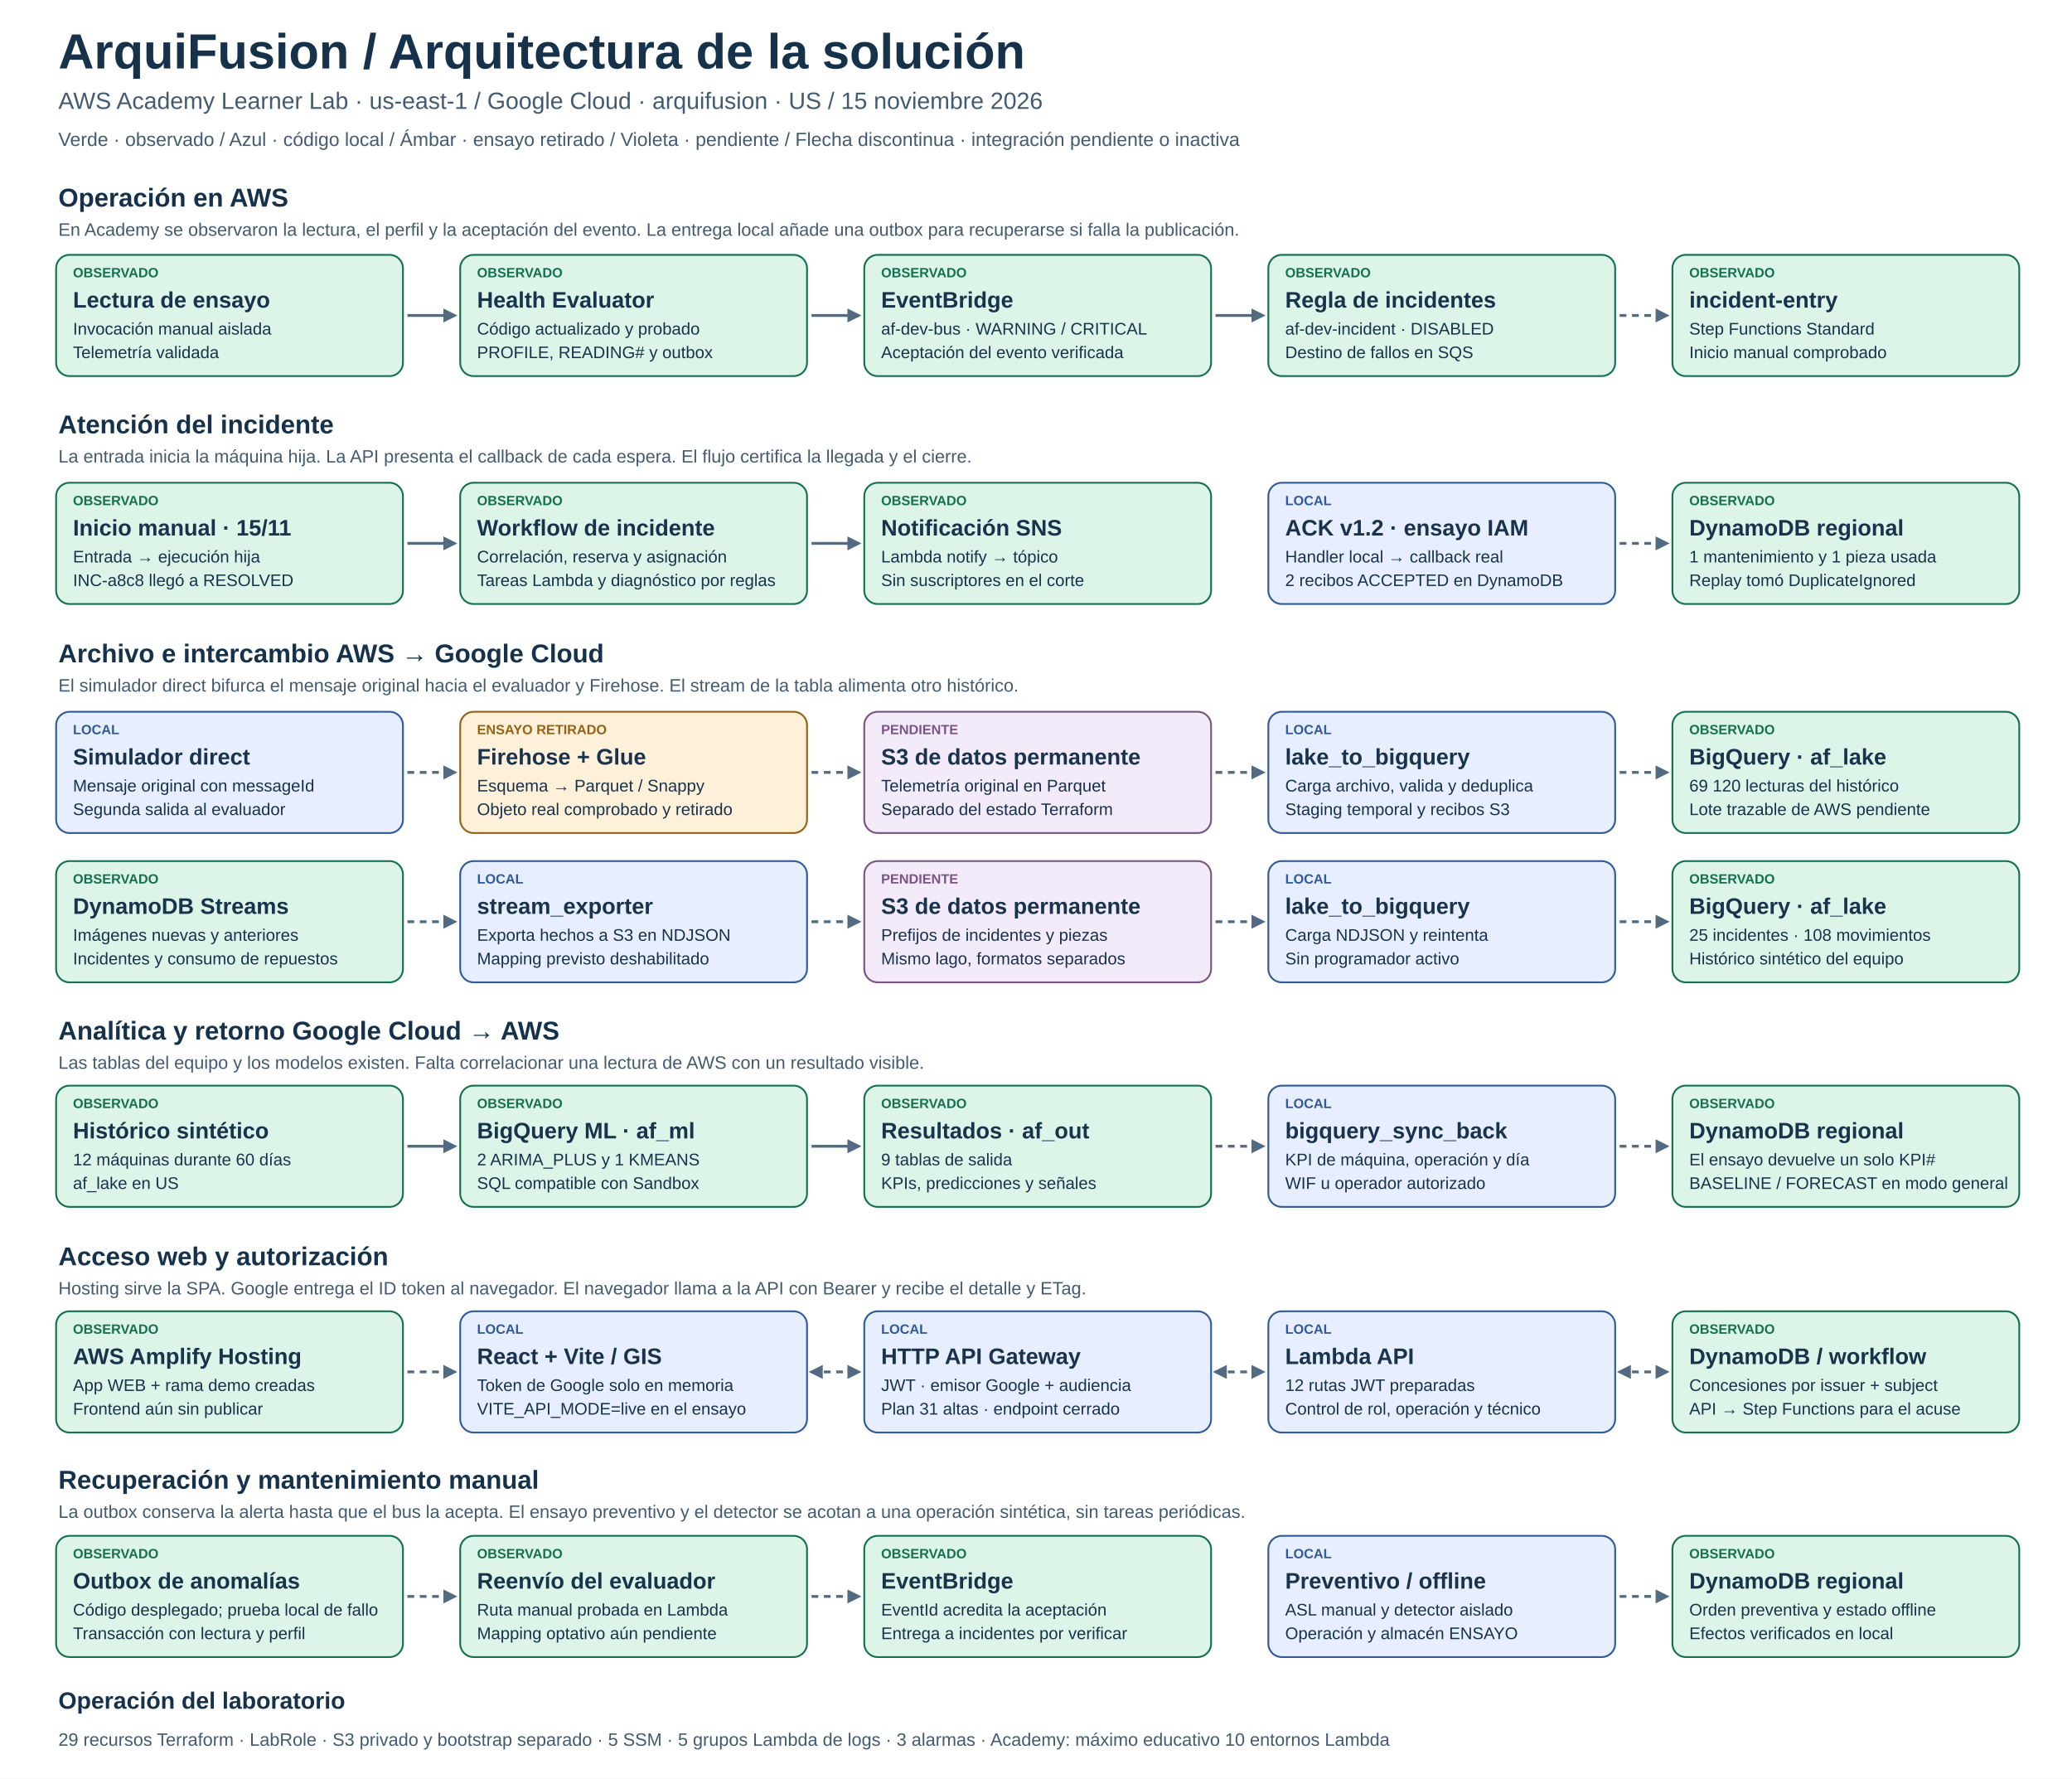
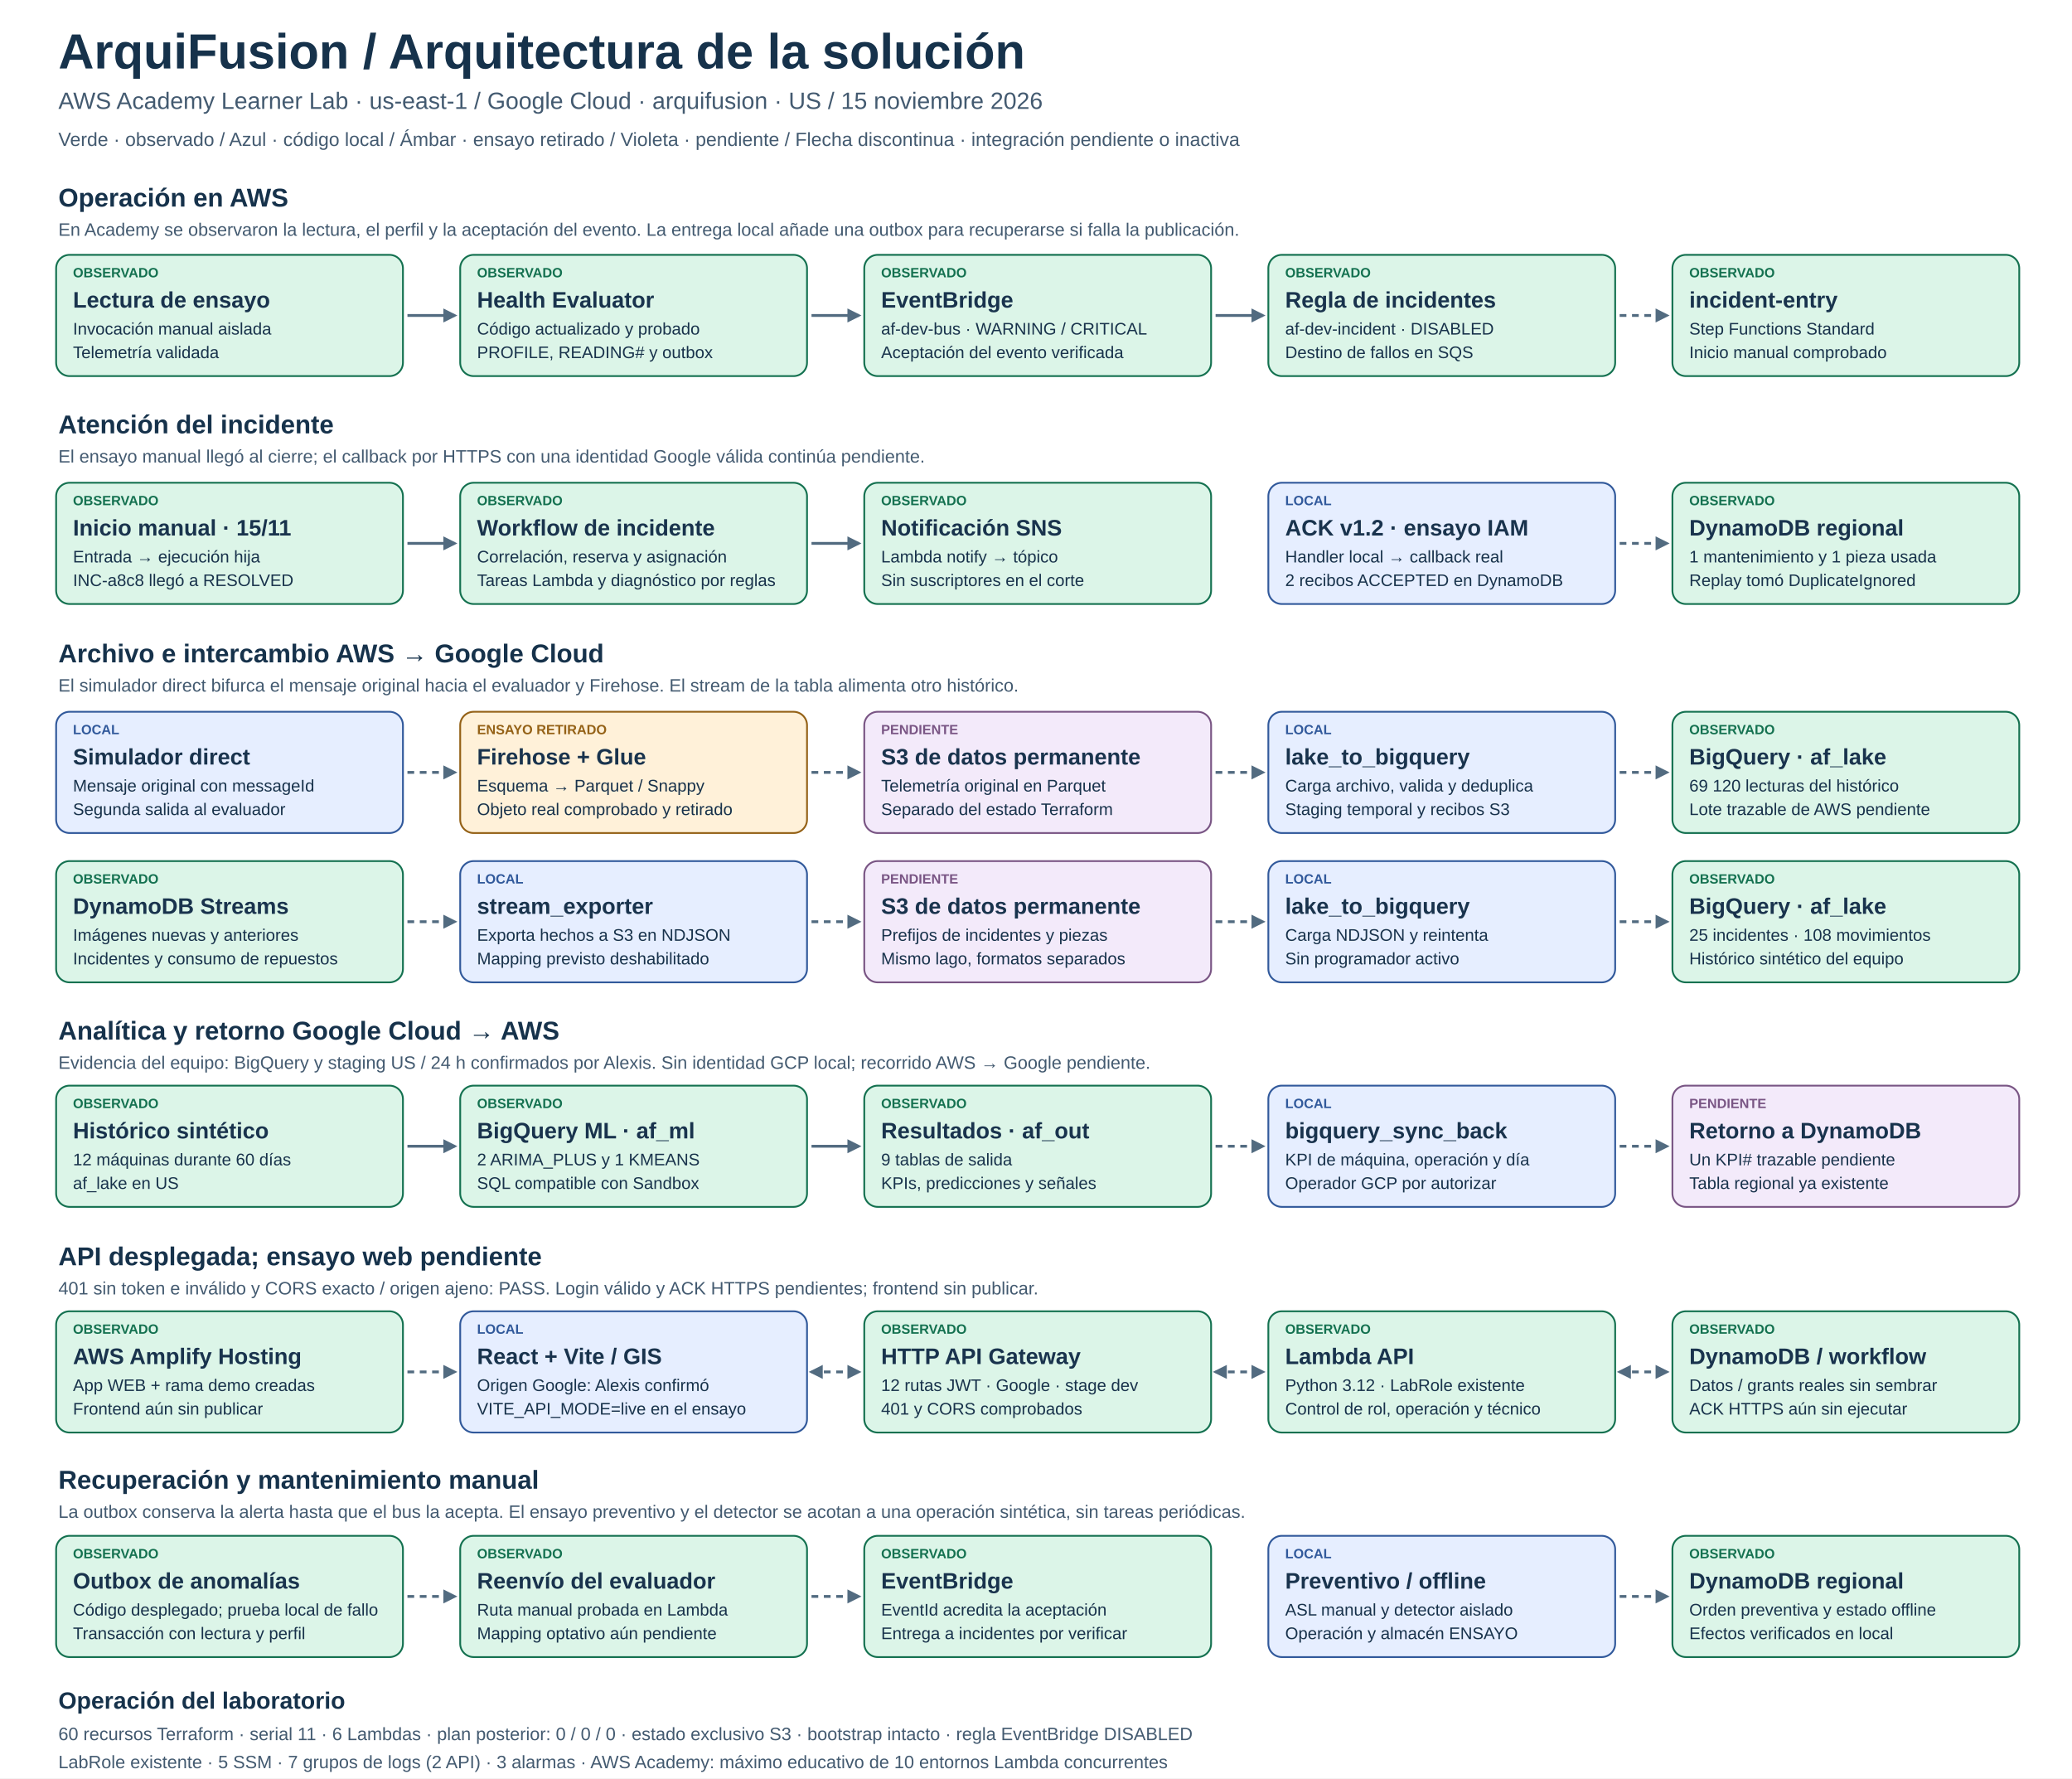
<svg xmlns="http://www.w3.org/2000/svg" width="1846" height="1584" viewBox="0 0 1846 1584" role="img" aria-labelledby="title">
  <defs>
    <marker id="arr" viewBox="0 0 10 10" refX="8" refY="5" markerWidth="5" markerHeight="5" orient="auto-start-reverse">
      <path d="M0 0L10 5L0 10Z" fill="#526b80" />
    </marker>
  </defs>
  <rect width="100%" height="100%" fill="white" />
  <text x="52" y="61" font-family="Segoe UI,Arial,sans-serif" font-weight="700" font-size="44" fill="#16324b">ArquiFusion   /   Arquitectura de la solución</text>
  <text x="52" y="97" font-family="Segoe UI,Arial,sans-serif" font-weight="400" font-size="21" fill="#435a70">AWS Academy Learner Lab · us-east-1     /     Google Cloud · arquifusion · US     /     15 noviembre 2026</text>
  <text x="52" y="130" font-family="Segoe UI,Arial,sans-serif" font-weight="400" font-size="17" fill="#435a70">Verde · observado     /     Azul · código local     /     Ámbar · ensayo retirado     /     Violeta · pendiente     /     Flecha discontinua · integración pendiente o inactiva</text>
  <text x="52" y="184" font-family="Segoe UI,Arial,sans-serif" font-weight="700" font-size="23" fill="#16324b">Operación en AWS</text>
  <text x="52" y="210" font-family="Segoe UI,Arial,sans-serif" font-weight="400" font-size="16" fill="#435a70">En Academy se observaron la lectura, el perfil y la aceptación del evento. La entrega local añade una outbox para recuperarse si falla la publicación.</text>
  <rect x="50" y="227" width="309" height="108" rx="12" fill="#dcf5e8" stroke="#147150" stroke-width="1.6" />
  <text x="65" y="247" font-family="Segoe UI,Arial,sans-serif" font-weight="700" font-size="12" fill="#147150">OBSERVADO</text>
  <text x="65" y="274" font-family="Segoe UI,Arial,sans-serif" font-weight="700" font-size="20" fill="#19334d">Lectura de ensayo</text>
  <text x="65" y="298" font-family="Segoe UI,Arial,sans-serif" font-weight="400" font-size="15" fill="#18324b">Invocación manual aislada</text>
  <text x="65" y="319" font-family="Segoe UI,Arial,sans-serif" font-weight="400" font-size="15" fill="#18324b">Telemetría validada</text>
  <rect x="410" y="227" width="309" height="108" rx="12" fill="#dcf5e8" stroke="#147150" stroke-width="1.6" />
  <text x="425" y="247" font-family="Segoe UI,Arial,sans-serif" font-weight="700" font-size="12" fill="#147150">OBSERVADO</text>
  <text x="425" y="274" font-family="Segoe UI,Arial,sans-serif" font-weight="700" font-size="20" fill="#19334d">Health Evaluator</text>
  <text x="425" y="298" font-family="Segoe UI,Arial,sans-serif" font-weight="400" font-size="15" fill="#18324b">Código actualizado y probado</text>
  <text x="425" y="319" font-family="Segoe UI,Arial,sans-serif" font-weight="400" font-size="15" fill="#18324b">PROFILE, READING# y outbox</text>
  <rect x="770" y="227" width="309" height="108" rx="12" fill="#dcf5e8" stroke="#147150" stroke-width="1.6" />
  <text x="785" y="247" font-family="Segoe UI,Arial,sans-serif" font-weight="700" font-size="12" fill="#147150">OBSERVADO</text>
  <text x="785" y="274" font-family="Segoe UI,Arial,sans-serif" font-weight="700" font-size="20" fill="#19334d">EventBridge</text>
  <text x="785" y="298" font-family="Segoe UI,Arial,sans-serif" font-weight="400" font-size="15" fill="#18324b">af-dev-bus · WARNING / CRITICAL</text>
  <text x="785" y="319" font-family="Segoe UI,Arial,sans-serif" font-weight="400" font-size="15" fill="#18324b">Aceptación del evento verificada</text>
  <rect x="1130" y="227" width="309" height="108" rx="12" fill="#dcf5e8" stroke="#147150" stroke-width="1.6" />
  <text x="1145" y="247" font-family="Segoe UI,Arial,sans-serif" font-weight="700" font-size="12" fill="#147150">OBSERVADO</text>
  <text x="1145" y="274" font-family="Segoe UI,Arial,sans-serif" font-weight="700" font-size="20" fill="#19334d">Regla de incidentes</text>
  <text x="1145" y="298" font-family="Segoe UI,Arial,sans-serif" font-weight="400" font-size="15" fill="#18324b">af-dev-incident · DISABLED</text>
  <text x="1145" y="319" font-family="Segoe UI,Arial,sans-serif" font-weight="400" font-size="15" fill="#18324b">Destino de fallos en SQS</text>
  <rect x="1490" y="227" width="309" height="108" rx="12" fill="#dcf5e8" stroke="#147150" stroke-width="1.6" />
  <text x="1505" y="247" font-family="Segoe UI,Arial,sans-serif" font-weight="700" font-size="12" fill="#147150">OBSERVADO</text>
  <text x="1505" y="274" font-family="Segoe UI,Arial,sans-serif" font-weight="700" font-size="20" fill="#19334d">incident-entry</text>
  <text x="1505" y="298" font-family="Segoe UI,Arial,sans-serif" font-weight="400" font-size="15" fill="#18324b">Step Functions Standard</text>
  <text x="1505" y="319" font-family="Segoe UI,Arial,sans-serif" font-weight="400" font-size="15" fill="#18324b">Inicio manual comprobado</text>
  <path d="M363 281 H405" fill="none" stroke="#526b80" stroke-width="2.5" marker-end="url(#arr)" />
  <path d="M723 281 H765" fill="none" stroke="#526b80" stroke-width="2.5" marker-end="url(#arr)" />
  <path d="M1083 281 H1125" fill="none" stroke="#526b80" stroke-width="2.5" marker-end="url(#arr)" />
  <path d="M1443 281 H1485" fill="none" stroke="#526b80" stroke-width="2.5" marker-end="url(#arr)" stroke-dasharray="6 5" />
  <text x="52" y="386" font-family="Segoe UI,Arial,sans-serif" font-weight="700" font-size="23" fill="#16324b">Atención del incidente</text>
-   <text x="52" y="412" font-family="Segoe UI,Arial,sans-serif" font-weight="400" font-size="16" fill="#435a70">La entrada inicia la máquina hija. La API presenta el callback de cada espera. El flujo certifica la llegada y el cierre.</text>
+   <text x="52" y="412" font-family="Segoe UI,Arial,sans-serif" font-weight="400" font-size="16" fill="#435a70">El ensayo manual llegó al cierre; el callback por HTTPS con una identidad Google válida continúa pendiente.</text>
  <rect x="50" y="430" width="309" height="108" rx="12" fill="#dcf5e8" stroke="#147150" stroke-width="1.6" />
  <text x="65" y="450" font-family="Segoe UI,Arial,sans-serif" font-weight="700" font-size="12" fill="#147150">OBSERVADO</text>
  <text x="65" y="477" font-family="Segoe UI,Arial,sans-serif" font-weight="700" font-size="20" fill="#19334d">Inicio manual · 15/11</text>
  <text x="65" y="501" font-family="Segoe UI,Arial,sans-serif" font-weight="400" font-size="15" fill="#18324b">Entrada → ejecución hija</text>
  <text x="65" y="522" font-family="Segoe UI,Arial,sans-serif" font-weight="400" font-size="15" fill="#18324b">INC-a8c8 llegó a RESOLVED</text>
  <rect x="410" y="430" width="309" height="108" rx="12" fill="#dcf5e8" stroke="#147150" stroke-width="1.6" />
  <text x="425" y="450" font-family="Segoe UI,Arial,sans-serif" font-weight="700" font-size="12" fill="#147150">OBSERVADO</text>
  <text x="425" y="477" font-family="Segoe UI,Arial,sans-serif" font-weight="700" font-size="20" fill="#19334d">Workflow de incidente</text>
  <text x="425" y="501" font-family="Segoe UI,Arial,sans-serif" font-weight="400" font-size="15" fill="#18324b">Correlación, reserva y asignación</text>
  <text x="425" y="522" font-family="Segoe UI,Arial,sans-serif" font-weight="400" font-size="15" fill="#18324b">Tareas Lambda y diagnóstico por reglas</text>
  <rect x="770" y="430" width="309" height="108" rx="12" fill="#dcf5e8" stroke="#147150" stroke-width="1.6" />
  <text x="785" y="450" font-family="Segoe UI,Arial,sans-serif" font-weight="700" font-size="12" fill="#147150">OBSERVADO</text>
  <text x="785" y="477" font-family="Segoe UI,Arial,sans-serif" font-weight="700" font-size="20" fill="#19334d">Notificación SNS</text>
  <text x="785" y="501" font-family="Segoe UI,Arial,sans-serif" font-weight="400" font-size="15" fill="#18324b">Lambda notify → tópico</text>
  <text x="785" y="522" font-family="Segoe UI,Arial,sans-serif" font-weight="400" font-size="15" fill="#18324b">Sin suscriptores en el corte</text>
  <rect x="1130" y="430" width="309" height="108" rx="12" fill="#e6eeff" stroke="#31599b" stroke-width="1.6" />
  <text x="1145" y="450" font-family="Segoe UI,Arial,sans-serif" font-weight="700" font-size="12" fill="#31599b">LOCAL</text>
  <text x="1145" y="477" font-family="Segoe UI,Arial,sans-serif" font-weight="700" font-size="20" fill="#19334d">ACK v1.2 · ensayo IAM</text>
  <text x="1145" y="501" font-family="Segoe UI,Arial,sans-serif" font-weight="400" font-size="15" fill="#18324b">Handler local → callback real</text>
  <text x="1145" y="522" font-family="Segoe UI,Arial,sans-serif" font-weight="400" font-size="15" fill="#18324b">2 recibos ACCEPTED en DynamoDB</text>
  <rect x="1490" y="430" width="309" height="108" rx="12" fill="#dcf5e8" stroke="#147150" stroke-width="1.6" />
  <text x="1505" y="450" font-family="Segoe UI,Arial,sans-serif" font-weight="700" font-size="12" fill="#147150">OBSERVADO</text>
  <text x="1505" y="477" font-family="Segoe UI,Arial,sans-serif" font-weight="700" font-size="20" fill="#19334d">DynamoDB regional</text>
  <text x="1505" y="501" font-family="Segoe UI,Arial,sans-serif" font-weight="400" font-size="15" fill="#18324b">1 mantenimiento y 1 pieza usada</text>
  <text x="1505" y="522" font-family="Segoe UI,Arial,sans-serif" font-weight="400" font-size="15" fill="#18324b">Replay tomó DuplicateIgnored</text>
  <path d="M363 484 H405" fill="none" stroke="#526b80" stroke-width="2.5" marker-end="url(#arr)" />
  <path d="M723 484 H765" fill="none" stroke="#526b80" stroke-width="2.5" marker-end="url(#arr)" />
  <path d="M1443 484 H1485" fill="none" stroke="#526b80" stroke-width="2.5" marker-end="url(#arr)" stroke-dasharray="6 5" />
  <text x="52" y="590" font-family="Segoe UI,Arial,sans-serif" font-weight="700" font-size="23" fill="#16324b">Archivo e intercambio AWS → Google Cloud</text>
  <text x="52" y="616" font-family="Segoe UI,Arial,sans-serif" font-weight="400" font-size="16" fill="#435a70">El simulador direct bifurca el mensaje original hacia el evaluador y Firehose. El stream de la tabla alimenta otro histórico.</text>
  <rect x="50" y="634" width="309" height="108" rx="12" fill="#e6eeff" stroke="#31599b" stroke-width="1.6" />
  <text x="65" y="654" font-family="Segoe UI,Arial,sans-serif" font-weight="700" font-size="12" fill="#31599b">LOCAL</text>
  <text x="65" y="681" font-family="Segoe UI,Arial,sans-serif" font-weight="700" font-size="20" fill="#19334d">Simulador direct</text>
  <text x="65" y="705" font-family="Segoe UI,Arial,sans-serif" font-weight="400" font-size="15" fill="#18324b">Mensaje original con messageId</text>
  <text x="65" y="726" font-family="Segoe UI,Arial,sans-serif" font-weight="400" font-size="15" fill="#18324b">Segunda salida al evaluador</text>
  <rect x="410" y="634" width="309" height="108" rx="12" fill="#fff1d9" stroke="#946116" stroke-width="1.6" />
  <text x="425" y="654" font-family="Segoe UI,Arial,sans-serif" font-weight="700" font-size="12" fill="#946116">ENSAYO RETIRADO</text>
  <text x="425" y="681" font-family="Segoe UI,Arial,sans-serif" font-weight="700" font-size="20" fill="#19334d">Firehose + Glue</text>
  <text x="425" y="705" font-family="Segoe UI,Arial,sans-serif" font-weight="400" font-size="15" fill="#18324b">Esquema → Parquet / Snappy</text>
  <text x="425" y="726" font-family="Segoe UI,Arial,sans-serif" font-weight="400" font-size="15" fill="#18324b">Objeto real comprobado y retirado</text>
  <rect x="770" y="634" width="309" height="108" rx="12" fill="#f3eafa" stroke="#795584" stroke-width="1.6" />
  <text x="785" y="654" font-family="Segoe UI,Arial,sans-serif" font-weight="700" font-size="12" fill="#795584">PENDIENTE</text>
  <text x="785" y="681" font-family="Segoe UI,Arial,sans-serif" font-weight="700" font-size="20" fill="#19334d">S3 de datos permanente</text>
  <text x="785" y="705" font-family="Segoe UI,Arial,sans-serif" font-weight="400" font-size="15" fill="#18324b">Telemetría original en Parquet</text>
  <text x="785" y="726" font-family="Segoe UI,Arial,sans-serif" font-weight="400" font-size="15" fill="#18324b">Separado del estado Terraform</text>
  <rect x="1130" y="634" width="309" height="108" rx="12" fill="#e6eeff" stroke="#31599b" stroke-width="1.6" />
  <text x="1145" y="654" font-family="Segoe UI,Arial,sans-serif" font-weight="700" font-size="12" fill="#31599b">LOCAL</text>
  <text x="1145" y="681" font-family="Segoe UI,Arial,sans-serif" font-weight="700" font-size="20" fill="#19334d">lake_to_bigquery</text>
  <text x="1145" y="705" font-family="Segoe UI,Arial,sans-serif" font-weight="400" font-size="15" fill="#18324b">Carga archivo, valida y deduplica</text>
  <text x="1145" y="726" font-family="Segoe UI,Arial,sans-serif" font-weight="400" font-size="15" fill="#18324b">Staging temporal y recibos S3</text>
  <rect x="1490" y="634" width="309" height="108" rx="12" fill="#dcf5e8" stroke="#147150" stroke-width="1.6" />
  <text x="1505" y="654" font-family="Segoe UI,Arial,sans-serif" font-weight="700" font-size="12" fill="#147150">OBSERVADO</text>
  <text x="1505" y="681" font-family="Segoe UI,Arial,sans-serif" font-weight="700" font-size="20" fill="#19334d">BigQuery · af_lake</text>
  <text x="1505" y="705" font-family="Segoe UI,Arial,sans-serif" font-weight="400" font-size="15" fill="#18324b">69 120 lecturas del histórico</text>
  <text x="1505" y="726" font-family="Segoe UI,Arial,sans-serif" font-weight="400" font-size="15" fill="#18324b">Lote trazable de AWS pendiente</text>
  <path d="M363 688 H405" fill="none" stroke="#526b80" stroke-width="2.5" marker-end="url(#arr)" stroke-dasharray="6 5" />
  <path d="M723 688 H765" fill="none" stroke="#526b80" stroke-width="2.5" marker-end="url(#arr)" stroke-dasharray="6 5" />
  <path d="M1083 688 H1125" fill="none" stroke="#526b80" stroke-width="2.5" marker-end="url(#arr)" stroke-dasharray="6 5" />
  <path d="M1443 688 H1485" fill="none" stroke="#526b80" stroke-width="2.5" marker-end="url(#arr)" stroke-dasharray="6 5" />
  <rect x="50" y="767" width="309" height="108" rx="12" fill="#dcf5e8" stroke="#147150" stroke-width="1.6" />
  <text x="65" y="787" font-family="Segoe UI,Arial,sans-serif" font-weight="700" font-size="12" fill="#147150">OBSERVADO</text>
  <text x="65" y="814" font-family="Segoe UI,Arial,sans-serif" font-weight="700" font-size="20" fill="#19334d">DynamoDB Streams</text>
  <text x="65" y="838" font-family="Segoe UI,Arial,sans-serif" font-weight="400" font-size="15" fill="#18324b">Imágenes nuevas y anteriores</text>
  <text x="65" y="859" font-family="Segoe UI,Arial,sans-serif" font-weight="400" font-size="15" fill="#18324b">Incidentes y consumo de repuestos</text>
  <rect x="410" y="767" width="309" height="108" rx="12" fill="#e6eeff" stroke="#31599b" stroke-width="1.6" />
  <text x="425" y="787" font-family="Segoe UI,Arial,sans-serif" font-weight="700" font-size="12" fill="#31599b">LOCAL</text>
  <text x="425" y="814" font-family="Segoe UI,Arial,sans-serif" font-weight="700" font-size="20" fill="#19334d">stream_exporter</text>
  <text x="425" y="838" font-family="Segoe UI,Arial,sans-serif" font-weight="400" font-size="15" fill="#18324b">Exporta hechos a S3 en NDJSON</text>
  <text x="425" y="859" font-family="Segoe UI,Arial,sans-serif" font-weight="400" font-size="15" fill="#18324b">Mapping previsto deshabilitado</text>
  <rect x="770" y="767" width="309" height="108" rx="12" fill="#f3eafa" stroke="#795584" stroke-width="1.6" />
  <text x="785" y="787" font-family="Segoe UI,Arial,sans-serif" font-weight="700" font-size="12" fill="#795584">PENDIENTE</text>
  <text x="785" y="814" font-family="Segoe UI,Arial,sans-serif" font-weight="700" font-size="20" fill="#19334d">S3 de datos permanente</text>
  <text x="785" y="838" font-family="Segoe UI,Arial,sans-serif" font-weight="400" font-size="15" fill="#18324b">Prefijos de incidentes y piezas</text>
  <text x="785" y="859" font-family="Segoe UI,Arial,sans-serif" font-weight="400" font-size="15" fill="#18324b">Mismo lago, formatos separados</text>
  <rect x="1130" y="767" width="309" height="108" rx="12" fill="#e6eeff" stroke="#31599b" stroke-width="1.6" />
  <text x="1145" y="787" font-family="Segoe UI,Arial,sans-serif" font-weight="700" font-size="12" fill="#31599b">LOCAL</text>
  <text x="1145" y="814" font-family="Segoe UI,Arial,sans-serif" font-weight="700" font-size="20" fill="#19334d">lake_to_bigquery</text>
  <text x="1145" y="838" font-family="Segoe UI,Arial,sans-serif" font-weight="400" font-size="15" fill="#18324b">Carga NDJSON y reintenta</text>
  <text x="1145" y="859" font-family="Segoe UI,Arial,sans-serif" font-weight="400" font-size="15" fill="#18324b">Sin programador activo</text>
  <rect x="1490" y="767" width="309" height="108" rx="12" fill="#dcf5e8" stroke="#147150" stroke-width="1.6" />
  <text x="1505" y="787" font-family="Segoe UI,Arial,sans-serif" font-weight="700" font-size="12" fill="#147150">OBSERVADO</text>
  <text x="1505" y="814" font-family="Segoe UI,Arial,sans-serif" font-weight="700" font-size="20" fill="#19334d">BigQuery · af_lake</text>
  <text x="1505" y="838" font-family="Segoe UI,Arial,sans-serif" font-weight="400" font-size="15" fill="#18324b">25 incidentes · 108 movimientos</text>
  <text x="1505" y="859" font-family="Segoe UI,Arial,sans-serif" font-weight="400" font-size="15" fill="#18324b">Histórico sintético del equipo</text>
  <path d="M363 821 H405" fill="none" stroke="#526b80" stroke-width="2.5" marker-end="url(#arr)" stroke-dasharray="6 5" />
  <path d="M723 821 H765" fill="none" stroke="#526b80" stroke-width="2.5" marker-end="url(#arr)" stroke-dasharray="6 5" />
  <path d="M1083 821 H1125" fill="none" stroke="#526b80" stroke-width="2.5" marker-end="url(#arr)" stroke-dasharray="6 5" />
  <path d="M1443 821 H1485" fill="none" stroke="#526b80" stroke-width="2.5" marker-end="url(#arr)" stroke-dasharray="6 5" />
  <text x="52" y="926" font-family="Segoe UI,Arial,sans-serif" font-weight="700" font-size="23" fill="#16324b">Analítica y retorno Google Cloud → AWS</text>
-   <text x="52" y="952" font-family="Segoe UI,Arial,sans-serif" font-weight="400" font-size="16" fill="#435a70">Las tablas del equipo y los modelos existen. Falta correlacionar una lectura de AWS con un resultado visible.</text>
+   <text x="52" y="952" font-family="Segoe UI,Arial,sans-serif" font-weight="400" font-size="16" fill="#435a70">Evidencia del equipo: BigQuery y staging US / 24 h confirmados por Alexis. Sin identidad GCP local; recorrido AWS → Google pendiente.</text>
  <rect x="50" y="967" width="309" height="108" rx="12" fill="#dcf5e8" stroke="#147150" stroke-width="1.6" />
  <text x="65" y="987" font-family="Segoe UI,Arial,sans-serif" font-weight="700" font-size="12" fill="#147150">OBSERVADO</text>
  <text x="65" y="1014" font-family="Segoe UI,Arial,sans-serif" font-weight="700" font-size="20" fill="#19334d">Histórico sintético</text>
  <text x="65" y="1038" font-family="Segoe UI,Arial,sans-serif" font-weight="400" font-size="15" fill="#18324b">12 máquinas durante 60 días</text>
  <text x="65" y="1059" font-family="Segoe UI,Arial,sans-serif" font-weight="400" font-size="15" fill="#18324b">af_lake en US</text>
  <rect x="410" y="967" width="309" height="108" rx="12" fill="#dcf5e8" stroke="#147150" stroke-width="1.6" />
  <text x="425" y="987" font-family="Segoe UI,Arial,sans-serif" font-weight="700" font-size="12" fill="#147150">OBSERVADO</text>
  <text x="425" y="1014" font-family="Segoe UI,Arial,sans-serif" font-weight="700" font-size="20" fill="#19334d">BigQuery ML · af_ml</text>
  <text x="425" y="1038" font-family="Segoe UI,Arial,sans-serif" font-weight="400" font-size="15" fill="#18324b">2 ARIMA_PLUS y 1 KMEANS</text>
  <text x="425" y="1059" font-family="Segoe UI,Arial,sans-serif" font-weight="400" font-size="15" fill="#18324b">SQL compatible con Sandbox</text>
  <rect x="770" y="967" width="309" height="108" rx="12" fill="#dcf5e8" stroke="#147150" stroke-width="1.6" />
  <text x="785" y="987" font-family="Segoe UI,Arial,sans-serif" font-weight="700" font-size="12" fill="#147150">OBSERVADO</text>
  <text x="785" y="1014" font-family="Segoe UI,Arial,sans-serif" font-weight="700" font-size="20" fill="#19334d">Resultados · af_out</text>
  <text x="785" y="1038" font-family="Segoe UI,Arial,sans-serif" font-weight="400" font-size="15" fill="#18324b">9 tablas de salida</text>
  <text x="785" y="1059" font-family="Segoe UI,Arial,sans-serif" font-weight="400" font-size="15" fill="#18324b">KPIs, predicciones y señales</text>
  <rect x="1130" y="967" width="309" height="108" rx="12" fill="#e6eeff" stroke="#31599b" stroke-width="1.6" />
  <text x="1145" y="987" font-family="Segoe UI,Arial,sans-serif" font-weight="700" font-size="12" fill="#31599b">LOCAL</text>
  <text x="1145" y="1014" font-family="Segoe UI,Arial,sans-serif" font-weight="700" font-size="20" fill="#19334d">bigquery_sync_back</text>
  <text x="1145" y="1038" font-family="Segoe UI,Arial,sans-serif" font-weight="400" font-size="15" fill="#18324b">KPI de máquina, operación y día</text>
-   <text x="1145" y="1059" font-family="Segoe UI,Arial,sans-serif" font-weight="400" font-size="15" fill="#18324b">WIF u operador autorizado</text>
-   <rect x="1490" y="967" width="309" height="108" rx="12" fill="#dcf5e8" stroke="#147150" stroke-width="1.6" />
-   <text x="1505" y="987" font-family="Segoe UI,Arial,sans-serif" font-weight="700" font-size="12" fill="#147150">OBSERVADO</text>
-   <text x="1505" y="1014" font-family="Segoe UI,Arial,sans-serif" font-weight="700" font-size="20" fill="#19334d">DynamoDB regional</text>
-   <text x="1505" y="1038" font-family="Segoe UI,Arial,sans-serif" font-weight="400" font-size="15" fill="#18324b">El ensayo devuelve un solo KPI#</text>
-   <text x="1505" y="1059" font-family="Segoe UI,Arial,sans-serif" font-weight="400" font-size="15" fill="#18324b">BASELINE / FORECAST en modo general</text>
+   <text x="1145" y="1059" font-family="Segoe UI,Arial,sans-serif" font-weight="400" font-size="15" fill="#18324b">Operador GCP por autorizar</text>
+   <rect x="1490" y="967" width="309" height="108" rx="12" fill="#f3eafa" stroke="#795584" stroke-width="1.6" />
+   <text x="1505" y="987" font-family="Segoe UI,Arial,sans-serif" font-weight="700" font-size="12" fill="#795584">PENDIENTE</text>
+   <text x="1505" y="1014" font-family="Segoe UI,Arial,sans-serif" font-weight="700" font-size="20" fill="#19334d">Retorno a DynamoDB</text>
+   <text x="1505" y="1038" font-family="Segoe UI,Arial,sans-serif" font-weight="400" font-size="15" fill="#18324b">Un KPI# trazable pendiente</text>
+   <text x="1505" y="1059" font-family="Segoe UI,Arial,sans-serif" font-weight="400" font-size="15" fill="#18324b">Tabla regional ya existente</text>
  <path d="M363 1021 H405" fill="none" stroke="#526b80" stroke-width="2.5" marker-end="url(#arr)" />
  <path d="M723 1021 H765" fill="none" stroke="#526b80" stroke-width="2.5" marker-end="url(#arr)" />
  <path d="M1083 1021 H1125" fill="none" stroke="#526b80" stroke-width="2.5" marker-end="url(#arr)" stroke-dasharray="6 5" />
  <path d="M1443 1021 H1485" fill="none" stroke="#526b80" stroke-width="2.5" marker-end="url(#arr)" stroke-dasharray="6 5" />
-   <text x="52" y="1127" font-family="Segoe UI,Arial,sans-serif" font-weight="700" font-size="23" fill="#16324b">Acceso web y autorización</text>
-   <text x="52" y="1153" font-family="Segoe UI,Arial,sans-serif" font-weight="400" font-size="16" fill="#435a70">Hosting sirve la SPA. Google entrega el ID token al navegador. El navegador llama a la API con Bearer y recibe el detalle y ETag.</text>
+   <text x="52" y="1127" font-family="Segoe UI,Arial,sans-serif" font-weight="700" font-size="23" fill="#16324b">API desplegada; ensayo web pendiente</text>
+   <text x="52" y="1153" font-family="Segoe UI,Arial,sans-serif" font-weight="400" font-size="16" fill="#435a70">401 sin token e inválido y CORS exacto / origen ajeno: PASS. Login válido y ACK HTTPS pendientes; frontend sin publicar.</text>
  <rect x="50" y="1168" width="309" height="108" rx="12" fill="#dcf5e8" stroke="#147150" stroke-width="1.6" />
  <text x="65" y="1188" font-family="Segoe UI,Arial,sans-serif" font-weight="700" font-size="12" fill="#147150">OBSERVADO</text>
  <text x="65" y="1215" font-family="Segoe UI,Arial,sans-serif" font-weight="700" font-size="20" fill="#19334d">AWS Amplify Hosting</text>
  <text x="65" y="1239" font-family="Segoe UI,Arial,sans-serif" font-weight="400" font-size="15" fill="#18324b">App WEB + rama demo creadas</text>
  <text x="65" y="1260" font-family="Segoe UI,Arial,sans-serif" font-weight="400" font-size="15" fill="#18324b">Frontend aún sin publicar</text>
  <rect x="410" y="1168" width="309" height="108" rx="12" fill="#e6eeff" stroke="#31599b" stroke-width="1.6" />
  <text x="425" y="1188" font-family="Segoe UI,Arial,sans-serif" font-weight="700" font-size="12" fill="#31599b">LOCAL</text>
  <text x="425" y="1215" font-family="Segoe UI,Arial,sans-serif" font-weight="700" font-size="20" fill="#19334d">React + Vite / GIS</text>
-   <text x="425" y="1239" font-family="Segoe UI,Arial,sans-serif" font-weight="400" font-size="15" fill="#18324b">Token de Google solo en memoria</text>
+   <text x="425" y="1239" font-family="Segoe UI,Arial,sans-serif" font-weight="400" font-size="15" fill="#18324b">Origen Google: Alexis confirmó</text>
  <text x="425" y="1260" font-family="Segoe UI,Arial,sans-serif" font-weight="400" font-size="15" fill="#18324b">VITE_API_MODE=live en el ensayo</text>
-   <rect x="770" y="1168" width="309" height="108" rx="12" fill="#e6eeff" stroke="#31599b" stroke-width="1.6" />
-   <text x="785" y="1188" font-family="Segoe UI,Arial,sans-serif" font-weight="700" font-size="12" fill="#31599b">LOCAL</text>
+   <rect x="770" y="1168" width="309" height="108" rx="12" fill="#dcf5e8" stroke="#147150" stroke-width="1.6" />
+   <text x="785" y="1188" font-family="Segoe UI,Arial,sans-serif" font-weight="700" font-size="12" fill="#147150">OBSERVADO</text>
  <text x="785" y="1215" font-family="Segoe UI,Arial,sans-serif" font-weight="700" font-size="20" fill="#19334d">HTTP API Gateway</text>
-   <text x="785" y="1239" font-family="Segoe UI,Arial,sans-serif" font-weight="400" font-size="15" fill="#18324b">JWT · emisor Google + audiencia</text>
-   <text x="785" y="1260" font-family="Segoe UI,Arial,sans-serif" font-weight="400" font-size="15" fill="#18324b">Plan 31 altas · endpoint cerrado</text>
-   <rect x="1130" y="1168" width="309" height="108" rx="12" fill="#e6eeff" stroke="#31599b" stroke-width="1.6" />
-   <text x="1145" y="1188" font-family="Segoe UI,Arial,sans-serif" font-weight="700" font-size="12" fill="#31599b">LOCAL</text>
+   <text x="785" y="1239" font-family="Segoe UI,Arial,sans-serif" font-weight="400" font-size="15" fill="#18324b">12 rutas JWT · Google · stage dev</text>
+   <text x="785" y="1260" font-family="Segoe UI,Arial,sans-serif" font-weight="400" font-size="15" fill="#18324b">401 y CORS comprobados</text>
+   <rect x="1130" y="1168" width="309" height="108" rx="12" fill="#dcf5e8" stroke="#147150" stroke-width="1.6" />
+   <text x="1145" y="1188" font-family="Segoe UI,Arial,sans-serif" font-weight="700" font-size="12" fill="#147150">OBSERVADO</text>
  <text x="1145" y="1215" font-family="Segoe UI,Arial,sans-serif" font-weight="700" font-size="20" fill="#19334d">Lambda API</text>
-   <text x="1145" y="1239" font-family="Segoe UI,Arial,sans-serif" font-weight="400" font-size="15" fill="#18324b">12 rutas JWT preparadas</text>
+   <text x="1145" y="1239" font-family="Segoe UI,Arial,sans-serif" font-weight="400" font-size="15" fill="#18324b">Python 3.12 · LabRole existente</text>
  <text x="1145" y="1260" font-family="Segoe UI,Arial,sans-serif" font-weight="400" font-size="15" fill="#18324b">Control de rol, operación y técnico</text>
  <rect x="1490" y="1168" width="309" height="108" rx="12" fill="#dcf5e8" stroke="#147150" stroke-width="1.6" />
  <text x="1505" y="1188" font-family="Segoe UI,Arial,sans-serif" font-weight="700" font-size="12" fill="#147150">OBSERVADO</text>
  <text x="1505" y="1215" font-family="Segoe UI,Arial,sans-serif" font-weight="700" font-size="20" fill="#19334d">DynamoDB / workflow</text>
-   <text x="1505" y="1239" font-family="Segoe UI,Arial,sans-serif" font-weight="400" font-size="15" fill="#18324b">Concesiones por issuer + subject</text>
-   <text x="1505" y="1260" font-family="Segoe UI,Arial,sans-serif" font-weight="400" font-size="15" fill="#18324b">API → Step Functions para el acuse</text>
+   <text x="1505" y="1239" font-family="Segoe UI,Arial,sans-serif" font-weight="400" font-size="15" fill="#18324b">Datos / grants reales sin sembrar</text>
+   <text x="1505" y="1260" font-family="Segoe UI,Arial,sans-serif" font-weight="400" font-size="15" fill="#18324b">ACK HTTPS aún sin ejecutar</text>
  <path d="M363 1222 H405" fill="none" stroke="#526b80" stroke-width="2.5" marker-end="url(#arr)" stroke-dasharray="6 5" />
  <path d="M723 1222 H765" fill="none" stroke="#526b80" stroke-width="2.5" marker-end="url(#arr)" stroke-dasharray="6 5" marker-start="url(#arr)" />
  <path d="M1083 1222 H1125" fill="none" stroke="#526b80" stroke-width="2.5" marker-end="url(#arr)" stroke-dasharray="6 5" marker-start="url(#arr)" />
  <path d="M1443 1222 H1485" fill="none" stroke="#526b80" stroke-width="2.5" marker-end="url(#arr)" stroke-dasharray="6 5" marker-start="url(#arr)" />
  <text x="52" y="1326" font-family="Segoe UI,Arial,sans-serif" font-weight="700" font-size="23" fill="#16324b">Recuperación y mantenimiento manual</text>
  <text x="52" y="1352" font-family="Segoe UI,Arial,sans-serif" font-weight="400" font-size="16" fill="#435a70">La outbox conserva la alerta hasta que el bus la acepta. El ensayo preventivo y el detector se acotan a una operación sintética, sin tareas periódicas.</text>
  <rect x="50" y="1368" width="309" height="108" rx="12" fill="#dcf5e8" stroke="#147150" stroke-width="1.6" />
  <text x="65" y="1388" font-family="Segoe UI,Arial,sans-serif" font-weight="700" font-size="12" fill="#147150">OBSERVADO</text>
  <text x="65" y="1415" font-family="Segoe UI,Arial,sans-serif" font-weight="700" font-size="20" fill="#19334d">Outbox de anomalías</text>
  <text x="65" y="1439" font-family="Segoe UI,Arial,sans-serif" font-weight="400" font-size="15" fill="#18324b">Código desplegado; prueba local de fallo</text>
  <text x="65" y="1460" font-family="Segoe UI,Arial,sans-serif" font-weight="400" font-size="15" fill="#18324b">Transacción con lectura y perfil</text>
  <rect x="410" y="1368" width="309" height="108" rx="12" fill="#dcf5e8" stroke="#147150" stroke-width="1.6" />
  <text x="425" y="1388" font-family="Segoe UI,Arial,sans-serif" font-weight="700" font-size="12" fill="#147150">OBSERVADO</text>
  <text x="425" y="1415" font-family="Segoe UI,Arial,sans-serif" font-weight="700" font-size="20" fill="#19334d">Reenvío del evaluador</text>
  <text x="425" y="1439" font-family="Segoe UI,Arial,sans-serif" font-weight="400" font-size="15" fill="#18324b">Ruta manual probada en Lambda</text>
  <text x="425" y="1460" font-family="Segoe UI,Arial,sans-serif" font-weight="400" font-size="15" fill="#18324b">Mapping optativo aún pendiente</text>
  <rect x="770" y="1368" width="309" height="108" rx="12" fill="#dcf5e8" stroke="#147150" stroke-width="1.6" />
  <text x="785" y="1388" font-family="Segoe UI,Arial,sans-serif" font-weight="700" font-size="12" fill="#147150">OBSERVADO</text>
  <text x="785" y="1415" font-family="Segoe UI,Arial,sans-serif" font-weight="700" font-size="20" fill="#19334d">EventBridge</text>
  <text x="785" y="1439" font-family="Segoe UI,Arial,sans-serif" font-weight="400" font-size="15" fill="#18324b">EventId acredita la aceptación</text>
  <text x="785" y="1460" font-family="Segoe UI,Arial,sans-serif" font-weight="400" font-size="15" fill="#18324b">Entrega a incidentes por verificar</text>
  <rect x="1130" y="1368" width="309" height="108" rx="12" fill="#e6eeff" stroke="#31599b" stroke-width="1.6" />
  <text x="1145" y="1388" font-family="Segoe UI,Arial,sans-serif" font-weight="700" font-size="12" fill="#31599b">LOCAL</text>
  <text x="1145" y="1415" font-family="Segoe UI,Arial,sans-serif" font-weight="700" font-size="20" fill="#19334d">Preventivo / offline</text>
  <text x="1145" y="1439" font-family="Segoe UI,Arial,sans-serif" font-weight="400" font-size="15" fill="#18324b">ASL manual y detector aislado</text>
  <text x="1145" y="1460" font-family="Segoe UI,Arial,sans-serif" font-weight="400" font-size="15" fill="#18324b">Operación y almacén ENSAYO</text>
  <rect x="1490" y="1368" width="309" height="108" rx="12" fill="#dcf5e8" stroke="#147150" stroke-width="1.6" />
  <text x="1505" y="1388" font-family="Segoe UI,Arial,sans-serif" font-weight="700" font-size="12" fill="#147150">OBSERVADO</text>
  <text x="1505" y="1415" font-family="Segoe UI,Arial,sans-serif" font-weight="700" font-size="20" fill="#19334d">DynamoDB regional</text>
  <text x="1505" y="1439" font-family="Segoe UI,Arial,sans-serif" font-weight="400" font-size="15" fill="#18324b">Orden preventiva y estado offline</text>
  <text x="1505" y="1460" font-family="Segoe UI,Arial,sans-serif" font-weight="400" font-size="15" fill="#18324b">Efectos verificados en local</text>
  <path d="M363 1422 H405" fill="none" stroke="#526b80" stroke-width="2.5" marker-end="url(#arr)" stroke-dasharray="6 5" />
  <path d="M723 1422 H765" fill="none" stroke="#526b80" stroke-width="2.5" marker-end="url(#arr)" stroke-dasharray="6 5" />
  <path d="M1443 1422 H1485" fill="none" stroke="#526b80" stroke-width="2.5" marker-end="url(#arr)" stroke-dasharray="6 5" />
  <text x="52" y="1522" font-family="Segoe UI,Arial,sans-serif" font-weight="700" font-size="21" fill="#16324b">Operación del laboratorio</text>
-   <text x="52" y="1555" font-family="Segoe UI,Arial,sans-serif" font-weight="400" font-size="16" fill="#435a70">29 recursos Terraform · LabRole · S3 privado y bootstrap separado · 5 SSM · 5 grupos Lambda de logs · 3 alarmas · Academy: máximo educativo 10 entornos Lambda</text>
+   <text x="52" y="1550" font-family="Segoe UI,Arial,sans-serif" font-weight="400" font-size="16" fill="#435a70">60 recursos Terraform · serial 11 · 6 Lambdas · plan posterior: 0 / 0 / 0 · estado exclusivo S3 · bootstrap intacto · regla EventBridge DISABLED</text>
+   <text x="52" y="1575" font-family="Segoe UI,Arial,sans-serif" font-weight="400" font-size="16" fill="#435a70">LabRole existente · 5 SSM · 7 grupos de logs (2 API) · 3 alarmas · AWS Academy: máximo educativo de 10 entornos Lambda concurrentes</text>
</svg>
